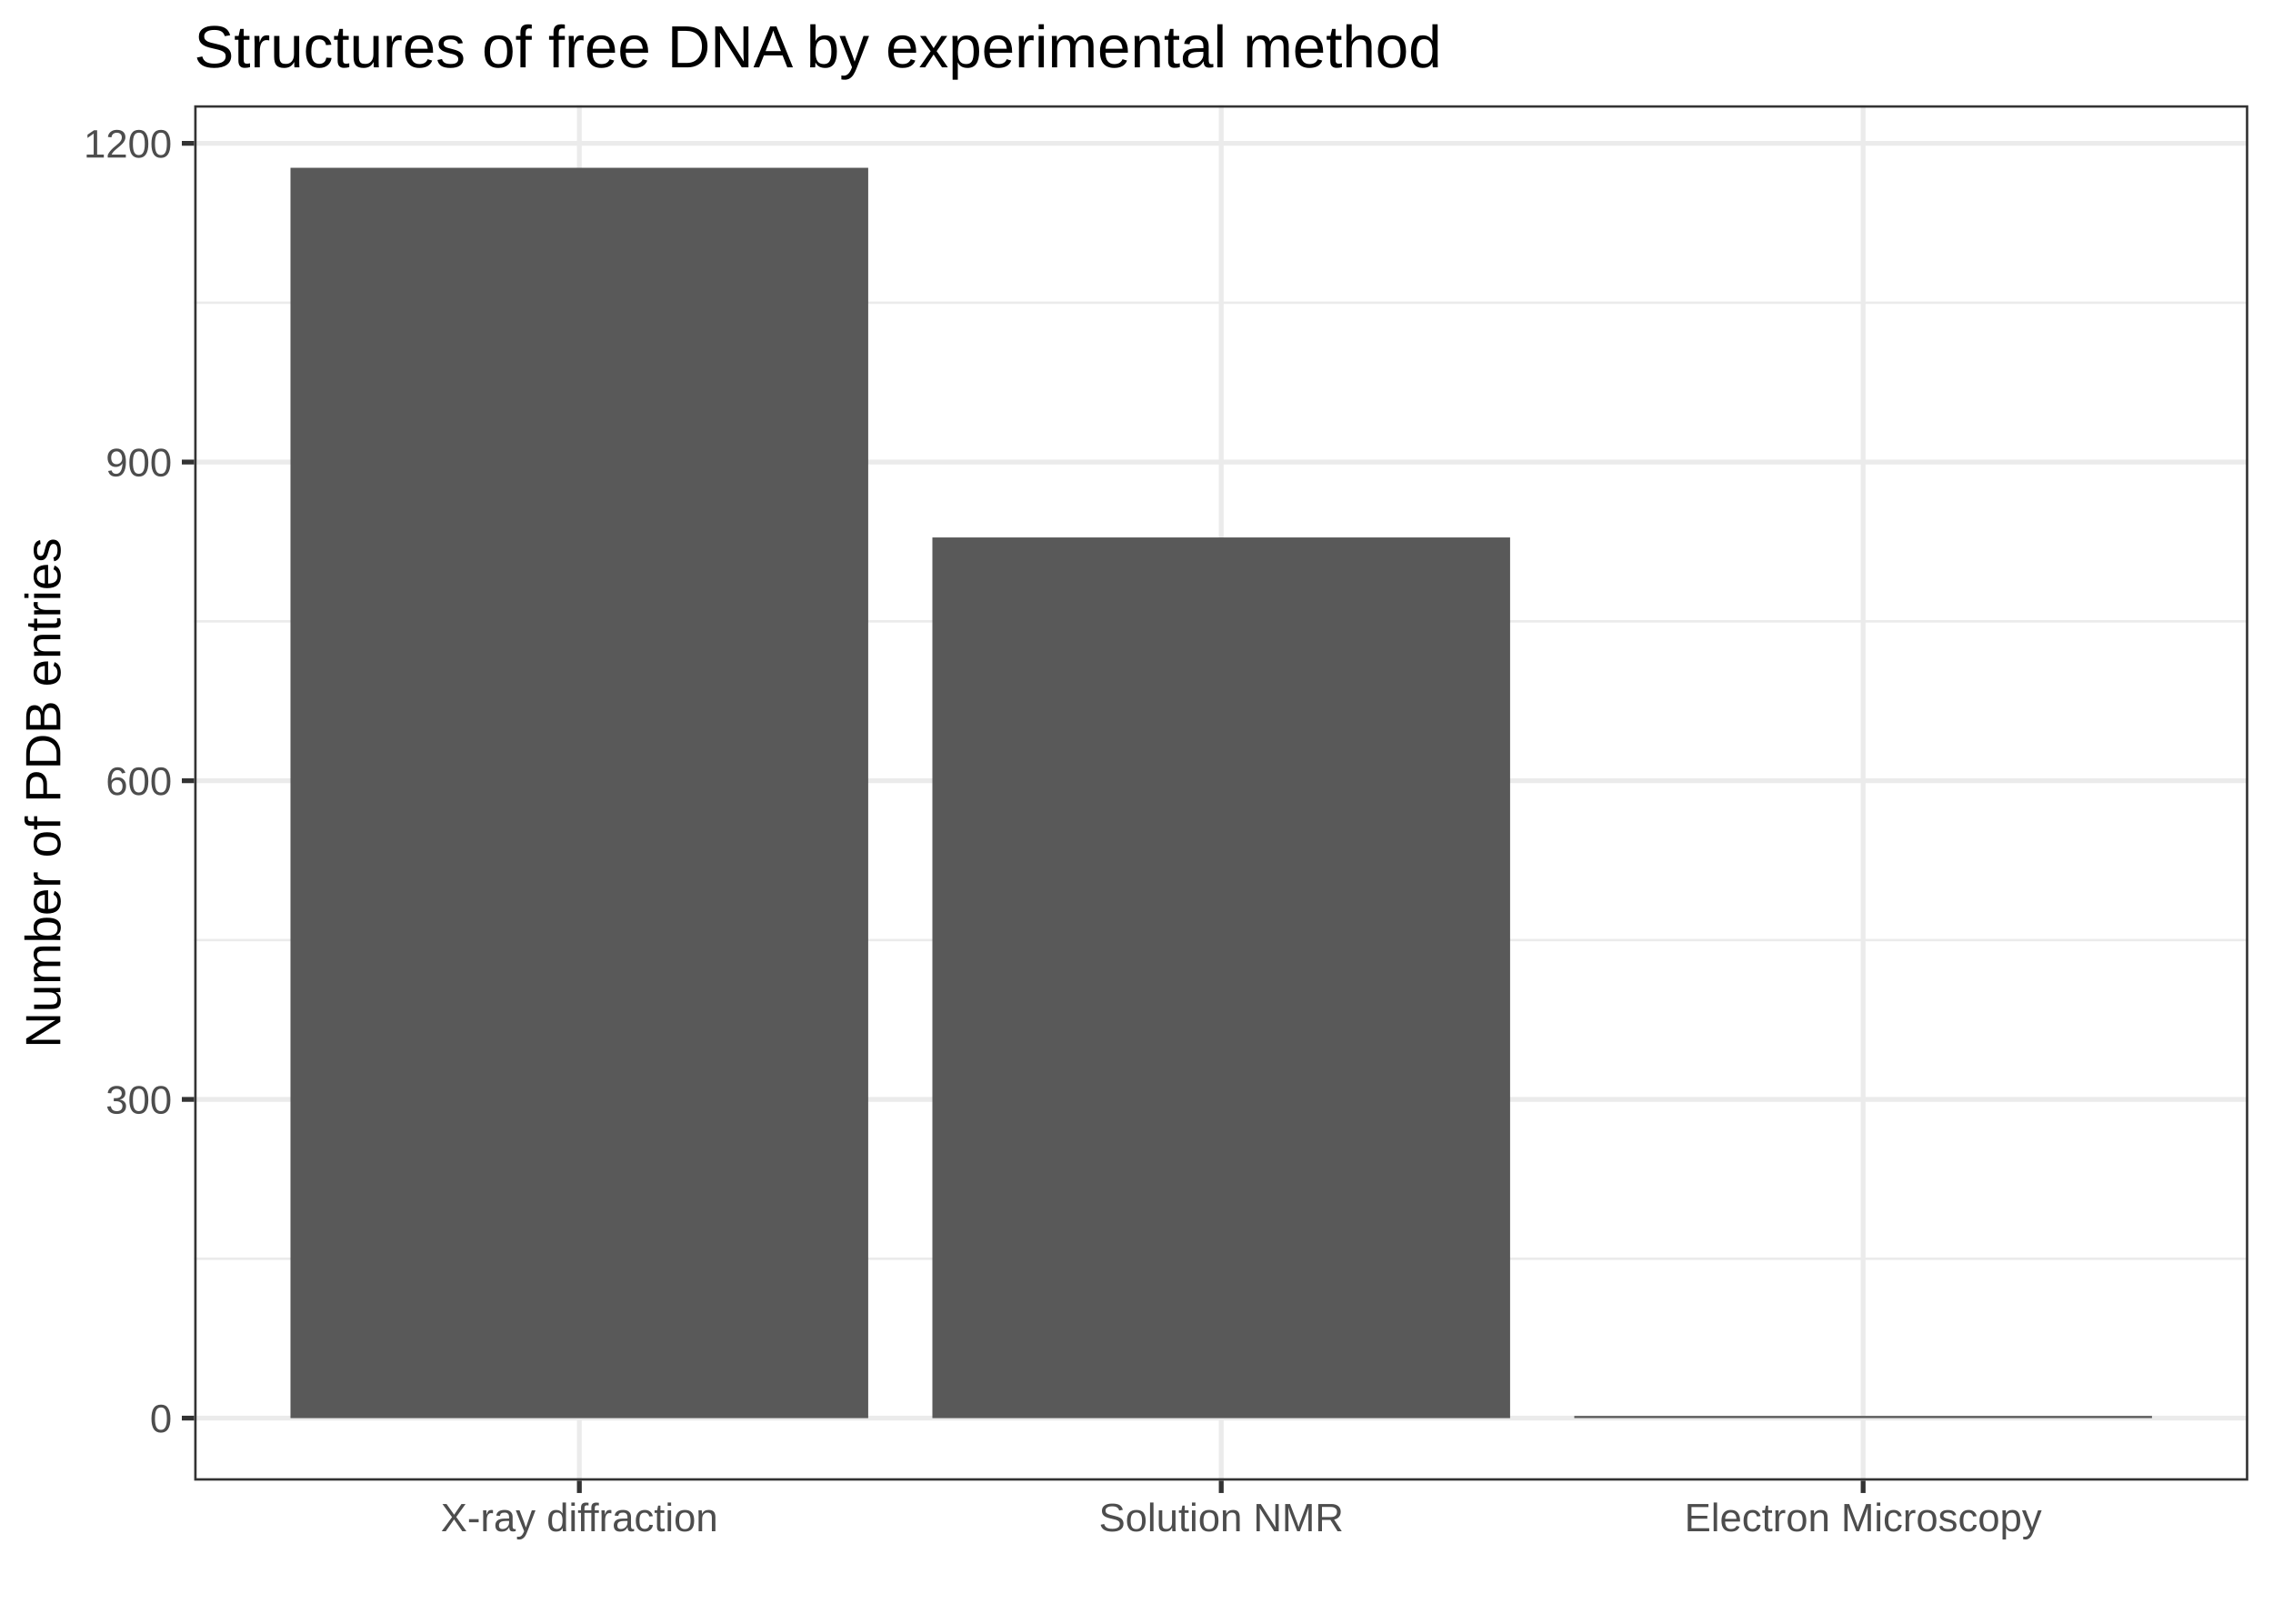
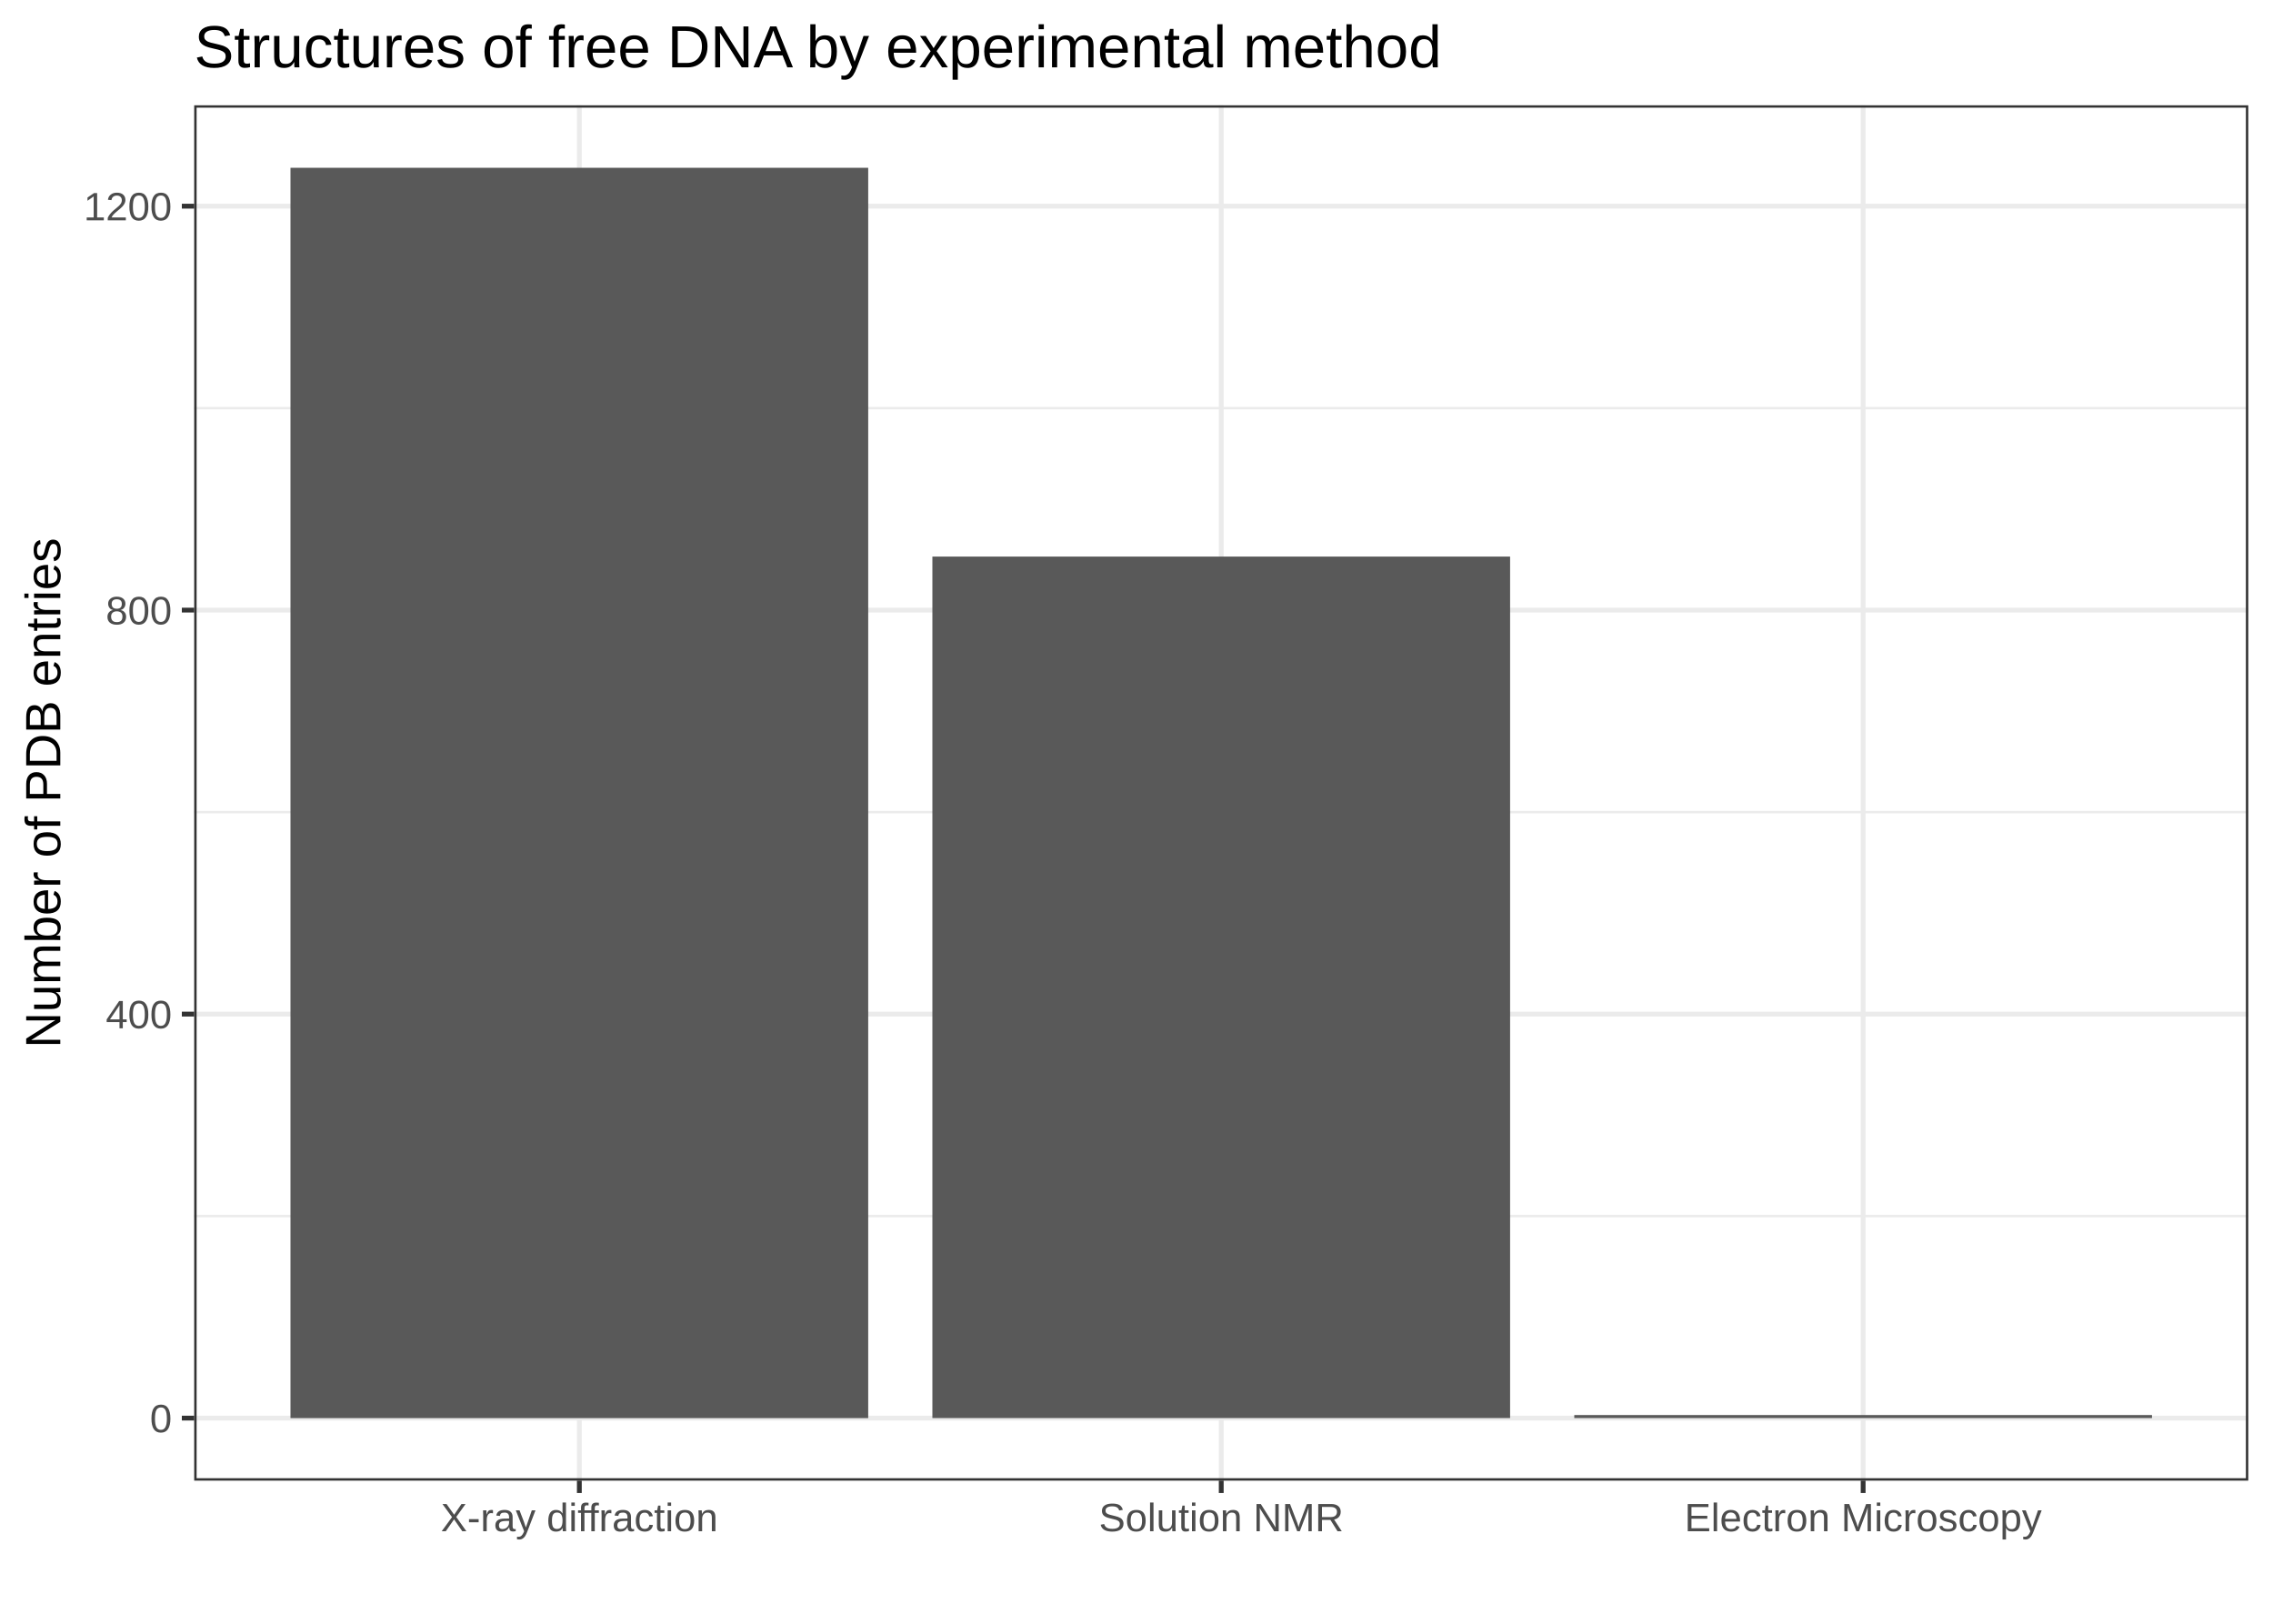
<svg xmlns="http://www.w3.org/2000/svg" class="svglite" width="504.00pt" height="360.00pt" viewBox="0 0 504.00 360.00">
  <defs>
    <style type="text/css">
    .svglite line, .svglite polyline, .svglite polygon, .svglite path, .svglite rect, .svglite circle {
      fill: none;
      stroke: #000000;
      stroke-linecap: round;
      stroke-linejoin: round;
      stroke-miterlimit: 10.00;
    }
    .svglite text {
      white-space: pre;
    }
  </style>
  </defs>
  <rect width="100%" height="100%" style="stroke: none; fill: #FFFFFF;" />
  <defs>
    <clipPath id="cpMC4wMHw1MDQuMDB8MC4wMHwzNjAuMDA=">
      <rect x="0.00" y="0.00" width="504.00" height="360.00" />
    </clipPath>
  </defs>
  <g clip-path="url(#cpMC4wMHw1MDQuMDB8MC4wMHwzNjAuMDA=)">
    <rect x="0.00" y="0.00" width="504.00" height="360.00" style="stroke-width: 1.07; stroke: #FFFFFF; fill: #FFFFFF;" />
  </g>
  <defs>
    <clipPath id="cpNDMuMDZ8NDk4LjUyfDIzLjM0fDMyOC4yNw==">
      <rect x="43.06" y="23.34" width="455.46" height="304.93" />
    </clipPath>
  </defs>
  <g clip-path="url(#cpNDMuMDZ8NDk4LjUyfDIzLjM0fDMyOC4yNw==)">
    <rect x="43.06" y="23.34" width="455.46" height="304.93" style="stroke-width: 1.07; stroke: none; fill: #FFFFFF;" />
-     <polyline points="43.06,279.08 498.52,279.08 " style="stroke-width: 0.53; stroke: #EBEBEB; stroke-linecap: butt;" />
-     <polyline points="43.06,208.42 498.52,208.42 " style="stroke-width: 0.53; stroke: #EBEBEB; stroke-linecap: butt;" />
-     <polyline points="43.06,137.76 498.52,137.76 " style="stroke-width: 0.53; stroke: #EBEBEB; stroke-linecap: butt;" />
-     <polyline points="43.06,67.11 498.52,67.11 " style="stroke-width: 0.53; stroke: #EBEBEB; stroke-linecap: butt;" />
+     <polyline points="43.06,269.62 498.52,269.62 " style="stroke-width: 0.53; stroke: #EBEBEB; stroke-linecap: butt;" />
+     <polyline points="43.06,180.06 498.52,180.06 " style="stroke-width: 0.53; stroke: #EBEBEB; stroke-linecap: butt;" />
+     <polyline points="43.06,90.49 498.52,90.49 " style="stroke-width: 0.53; stroke: #EBEBEB; stroke-linecap: butt;" />
    <polyline points="43.06,314.41 498.52,314.41 " style="stroke-width: 1.07; stroke: #EBEBEB; stroke-linecap: butt;" />
-     <polyline points="43.06,243.75 498.52,243.75 " style="stroke-width: 1.07; stroke: #EBEBEB; stroke-linecap: butt;" />
-     <polyline points="43.06,173.09 498.52,173.09 " style="stroke-width: 1.07; stroke: #EBEBEB; stroke-linecap: butt;" />
-     <polyline points="43.06,102.44 498.52,102.44 " style="stroke-width: 1.07; stroke: #EBEBEB; stroke-linecap: butt;" />
-     <polyline points="43.06,31.78 498.52,31.78 " style="stroke-width: 1.07; stroke: #EBEBEB; stroke-linecap: butt;" />
+     <polyline points="43.06,224.84 498.52,224.84 " style="stroke-width: 1.07; stroke: #EBEBEB; stroke-linecap: butt;" />
+     <polyline points="43.06,135.27 498.52,135.27 " style="stroke-width: 1.07; stroke: #EBEBEB; stroke-linecap: butt;" />
+     <polyline points="43.06,45.71 498.52,45.71 " style="stroke-width: 1.07; stroke: #EBEBEB; stroke-linecap: butt;" />
    <polyline points="128.46,328.27 128.46,23.34 " style="stroke-width: 1.07; stroke: #EBEBEB; stroke-linecap: butt;" />
    <polyline points="270.79,328.27 270.79,23.34 " style="stroke-width: 1.07; stroke: #EBEBEB; stroke-linecap: butt;" />
    <polyline points="413.12,328.27 413.12,23.34 " style="stroke-width: 1.07; stroke: #EBEBEB; stroke-linecap: butt;" />
    <rect x="64.41" y="37.20" width="128.10" height="277.21" style="stroke-width: 1.07; stroke: none; stroke-linecap: butt; stroke-linejoin: miter; fill: #595959;" />
-     <rect x="206.74" y="119.16" width="128.10" height="195.25" style="stroke-width: 1.07; stroke: none; stroke-linecap: butt; stroke-linejoin: miter; fill: #595959;" />
-     <rect x="349.07" y="313.93" width="128.10" height="0.47" style="stroke-width: 1.07; stroke: none; stroke-linecap: butt; stroke-linejoin: miter; fill: #595959;" />
+     <rect x="206.74" y="123.40" width="128.10" height="191.00" style="stroke-width: 1.07; stroke: none; stroke-linecap: butt; stroke-linejoin: miter; fill: #595959;" />
+     <rect x="349.07" y="313.73" width="128.10" height="0.67" style="stroke-width: 1.07; stroke: none; stroke-linecap: butt; stroke-linejoin: miter; fill: #595959;" />
    <rect x="43.06" y="23.34" width="455.46" height="304.93" style="stroke-width: 1.07; stroke: #333333;" />
  </g>
  <g clip-path="url(#cpMC4wMHw1MDQuMDB8MC4wMHwzNjAuMDA=)">
    <text x="38.13" y="317.56" text-anchor="end" style="font-size: 8.80px;fill: #4D4D4D; font-family: &quot;Arial&quot;;" textLength="4.90px" lengthAdjust="spacingAndGlyphs">0</text>
-     <text x="38.13" y="246.90" text-anchor="end" style="font-size: 8.80px;fill: #4D4D4D; font-family: &quot;Arial&quot;;" textLength="14.69px" lengthAdjust="spacingAndGlyphs">300</text>
-     <text x="38.13" y="176.25" text-anchor="end" style="font-size: 8.80px;fill: #4D4D4D; font-family: &quot;Arial&quot;;" textLength="14.69px" lengthAdjust="spacingAndGlyphs">600</text>
-     <text x="38.13" y="105.59" text-anchor="end" style="font-size: 8.80px;fill: #4D4D4D; font-family: &quot;Arial&quot;;" textLength="14.69px" lengthAdjust="spacingAndGlyphs">900</text>
-     <text x="38.13" y="34.93" text-anchor="end" style="font-size: 8.80px;fill: #4D4D4D; font-family: &quot;Arial&quot;;" textLength="19.58px" lengthAdjust="spacingAndGlyphs">1200</text>
+     <text x="38.13" y="227.99" text-anchor="end" style="font-size: 8.80px;fill: #4D4D4D; font-family: &quot;Arial&quot;;" textLength="14.69px" lengthAdjust="spacingAndGlyphs">400</text>
+     <text x="38.13" y="138.43" text-anchor="end" style="font-size: 8.80px;fill: #4D4D4D; font-family: &quot;Arial&quot;;" textLength="14.69px" lengthAdjust="spacingAndGlyphs">800</text>
+     <text x="38.13" y="48.86" text-anchor="end" style="font-size: 8.80px;fill: #4D4D4D; font-family: &quot;Arial&quot;;" textLength="19.58px" lengthAdjust="spacingAndGlyphs">1200</text>
    <polyline points="40.32,314.41 43.06,314.41 " style="stroke-width: 1.07; stroke: #333333; stroke-linecap: butt;" />
-     <polyline points="40.32,243.75 43.06,243.75 " style="stroke-width: 1.07; stroke: #333333; stroke-linecap: butt;" />
-     <polyline points="40.32,173.09 43.06,173.09 " style="stroke-width: 1.07; stroke: #333333; stroke-linecap: butt;" />
-     <polyline points="40.32,102.44 43.06,102.44 " style="stroke-width: 1.07; stroke: #333333; stroke-linecap: butt;" />
-     <polyline points="40.32,31.78 43.06,31.78 " style="stroke-width: 1.07; stroke: #333333; stroke-linecap: butt;" />
+     <polyline points="40.32,224.84 43.06,224.84 " style="stroke-width: 1.07; stroke: #333333; stroke-linecap: butt;" />
+     <polyline points="40.32,135.27 43.06,135.27 " style="stroke-width: 1.07; stroke: #333333; stroke-linecap: butt;" />
+     <polyline points="40.32,45.71 43.06,45.71 " style="stroke-width: 1.07; stroke: #333333; stroke-linecap: butt;" />
    <polyline points="128.46,331.01 128.46,328.27 " style="stroke-width: 1.07; stroke: #333333; stroke-linecap: butt;" />
    <polyline points="270.79,331.01 270.79,328.27 " style="stroke-width: 1.07; stroke: #333333; stroke-linecap: butt;" />
    <polyline points="413.12,331.01 413.12,328.27 " style="stroke-width: 1.07; stroke: #333333; stroke-linecap: butt;" />
    <text x="128.46" y="339.50" text-anchor="middle" style="font-size: 8.80px;fill: #4D4D4D; font-family: &quot;Arial&quot;;" textLength="61.60px" lengthAdjust="spacingAndGlyphs">X-ray diffraction</text>
    <text x="270.79" y="339.50" text-anchor="middle" style="font-size: 8.80px;fill: #4D4D4D; font-family: &quot;Arial&quot;;" textLength="54.27px" lengthAdjust="spacingAndGlyphs">Solution NMR</text>
    <text x="413.12" y="339.50" text-anchor="middle" style="font-size: 8.80px;fill: #4D4D4D; font-family: &quot;Arial&quot;;" textLength="79.21px" lengthAdjust="spacingAndGlyphs">Electron Microscopy</text>
    <text transform="translate(13.37,175.80) rotate(-90)" text-anchor="middle" style="font-size: 11.00px; font-family: &quot;Arial&quot;;" textLength="113.10px" lengthAdjust="spacingAndGlyphs">Number of PDB entries</text>
    <text x="43.06" y="14.94" style="font-size: 13.20px; font-family: &quot;Arial&quot;;" textLength="277.14px" lengthAdjust="spacingAndGlyphs">Structures of free DNA by experimental method</text>
  </g>
</svg>
